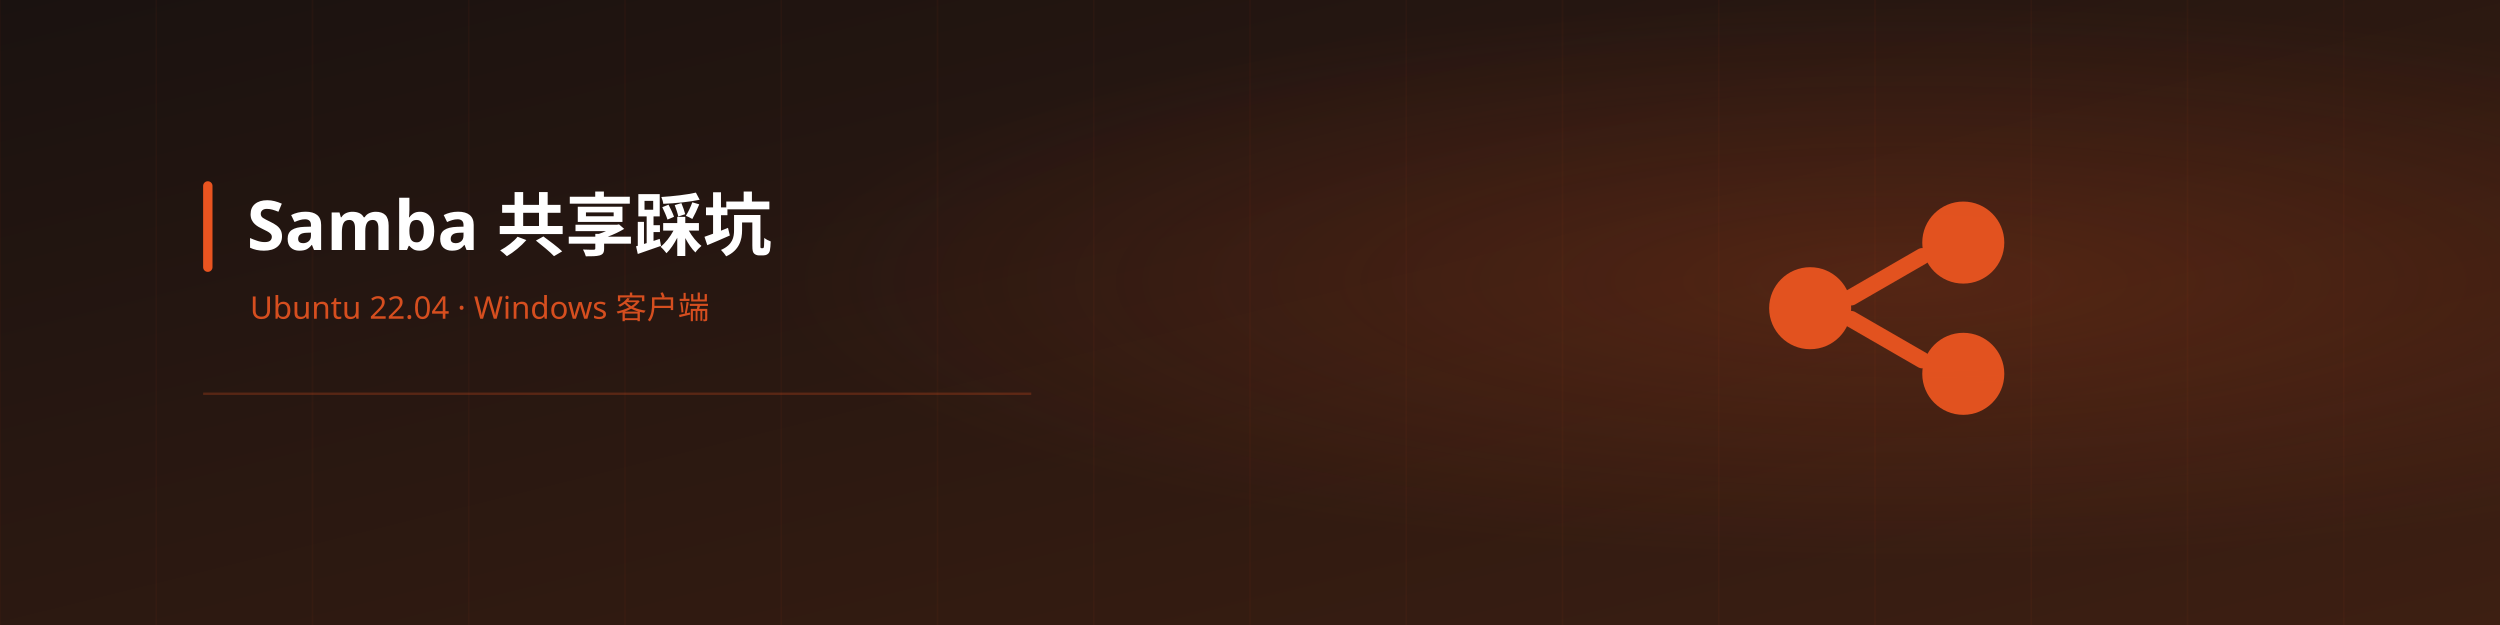
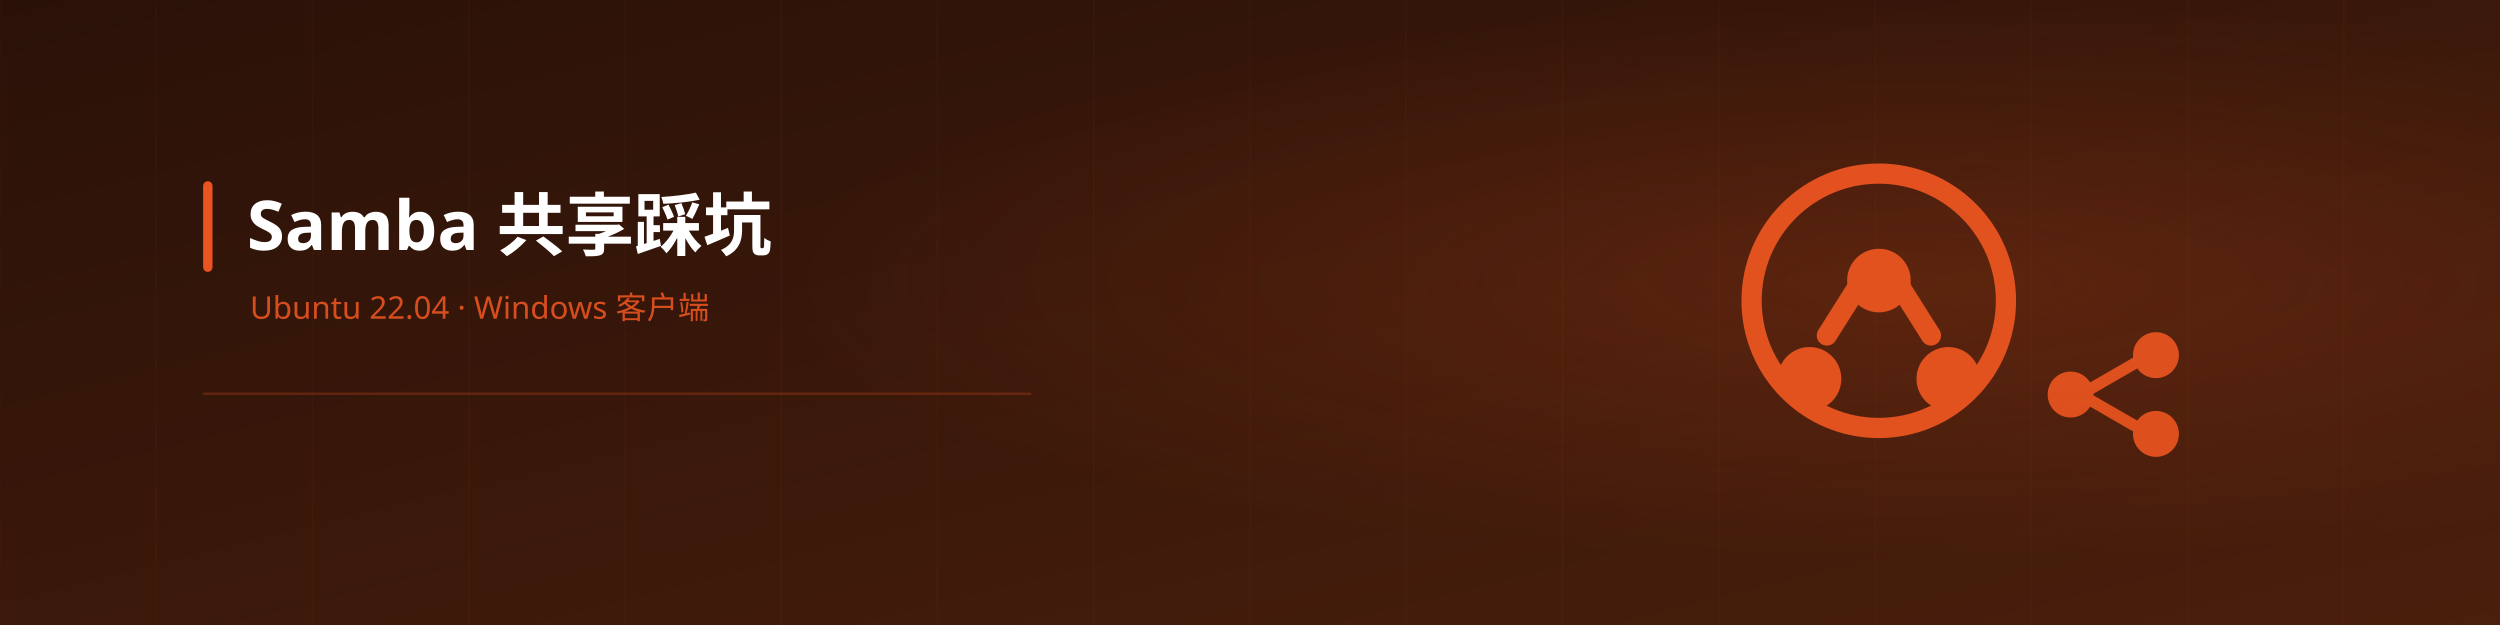
<svg xmlns="http://www.w3.org/2000/svg" width="1600" height="400" viewBox="0 0 1600 400" font-family="Microsoft YaHei, PingFang SC, sans-serif">
  <defs>
    <linearGradient id="bg" x1="0" y1="0" x2="1" y2="1">
-       <stop offset="0%" stop-color="#1a1210" />
-       <stop offset="100%" stop-color="#3d1f12" />
+       <stop offset="0%" stop-color="#2a1108" />
+       <stop offset="100%" stop-color="#4a1f0c" />
    </linearGradient>
    <radialGradient id="glow" cx="76%" cy="45%" r="45%">
-       <stop offset="0%" stop-color="#e95420" stop-opacity="0.20" />
+       <stop offset="0%" stop-color="#e95420" stop-opacity="0.18" />
      <stop offset="100%" stop-color="#e95420" stop-opacity="0" />
    </radialGradient>
  </defs>
  <rect width="1600" height="400" fill="url(#bg)" />
  <rect width="1600" height="400" fill="url(#glow)" />
-   <g stroke="#e95420" stroke-opacity="0.045" stroke-width="1">
+   <g stroke="#e95420" stroke-opacity="0.04" stroke-width="1">
    <line x1="0" y1="0" x2="0" y2="400" />
    <line x1="100" y1="0" x2="100" y2="400" />
    <line x1="200" y1="0" x2="200" y2="400" />
    <line x1="300" y1="0" x2="300" y2="400" />
    <line x1="400" y1="0" x2="400" y2="400" />
    <line x1="500" y1="0" x2="500" y2="400" />
    <line x1="600" y1="0" x2="600" y2="400" />
    <line x1="700" y1="0" x2="700" y2="400" />
    <line x1="800" y1="0" x2="800" y2="400" />
    <line x1="900" y1="0" x2="900" y2="400" />
    <line x1="1000" y1="0" x2="1000" y2="400" />
    <line x1="1100" y1="0" x2="1100" y2="400" />
    <line x1="1200" y1="0" x2="1200" y2="400" />
    <line x1="1300" y1="0" x2="1300" y2="400" />
    <line x1="1400" y1="0" x2="1400" y2="400" />
    <line x1="1500" y1="0" x2="1500" y2="400" />
  </g>
-   <g transform="translate(1120.00,108.00) scale(1.75)" opacity="0.95">
+   <g transform="translate(1110.00,100.00) scale(1.85)" opacity="0.95">
    <g fill="#e95420">
-       <path d="M22 36 A15 15 0 1 0 22 66 A15 15 0 1 0 22 36 Z" />
-       <path d="M78 12 A15 15 0 1 0 78 42 A15 15 0 1 0 78 12 Z" />
-       <path d="M78 60 A15 15 0 1 0 78 90 A15 15 0 1 0 78 60 Z" />
+       <path d="M50 32 A11 11 0 1 0 50 54 A11 11 0 1 0 50 32 Z" />
+       <path d="M26 66 A11 11 0 1 0 26 88 A11 11 0 1 0 26 66 Z" />
+       <path d="M74 66 A11 11 0 1 0 74 88 A11 11 0 1 0 74 66 Z" />
    </g>
-     <g fill="none" stroke="#e95420" stroke-width="6" stroke-linecap="round" stroke-linejoin="round">
-       <path d="M37 47 L63 32" />
-       <path d="M37 55 L63 70" />
+     <g fill="none" stroke="#e95420" stroke-width="7" stroke-linecap="round" stroke-linejoin="round">
+       <path d="M50 6 A44 44 0 1 1 49.9 6" />
+       <path d="M44 43 L32 62" />
+       <path d="M56 43 L68 62" />
+     </g>
+   </g>
+   <g transform="translate(1300.00,200.00) scale(1.05)" opacity="0.92">
+     <g fill="#e95420">
+       <path d="M24 36 A14 14 0 1 0 24 64 A14 14 0 1 0 24 36 Z" />
+       <path d="M76 12 A14 14 0 1 0 76 40 A14 14 0 1 0 76 12 Z" />
+       <path d="M76 60 A14 14 0 1 0 76 88 A14 14 0 1 0 76 60 Z" />
+     </g>
+     <g fill="none" stroke="#e95420" stroke-width="7" stroke-linecap="round" stroke-linejoin="round">
+       <path d="M37 46 L63 31" />
+       <path d="M37 54 L63 69" />
    </g>
  </g>
  <rect x="130" y="116" width="6" height="58" fill="#e95420" rx="3" />
  <text x="158" y="160" font-size="44" font-weight="bold" fill="#ffffff">Samba 共享踩坑</text>
  <text x="160" y="204" font-size="20" fill="#e95420" opacity="0.9">Ubuntu 22.04 · Windows 客户端</text>
  <line x1="130" y1="252" x2="660" y2="252" stroke="#e95420" stroke-opacity="0.25" stroke-width="1.5" />
</svg>
